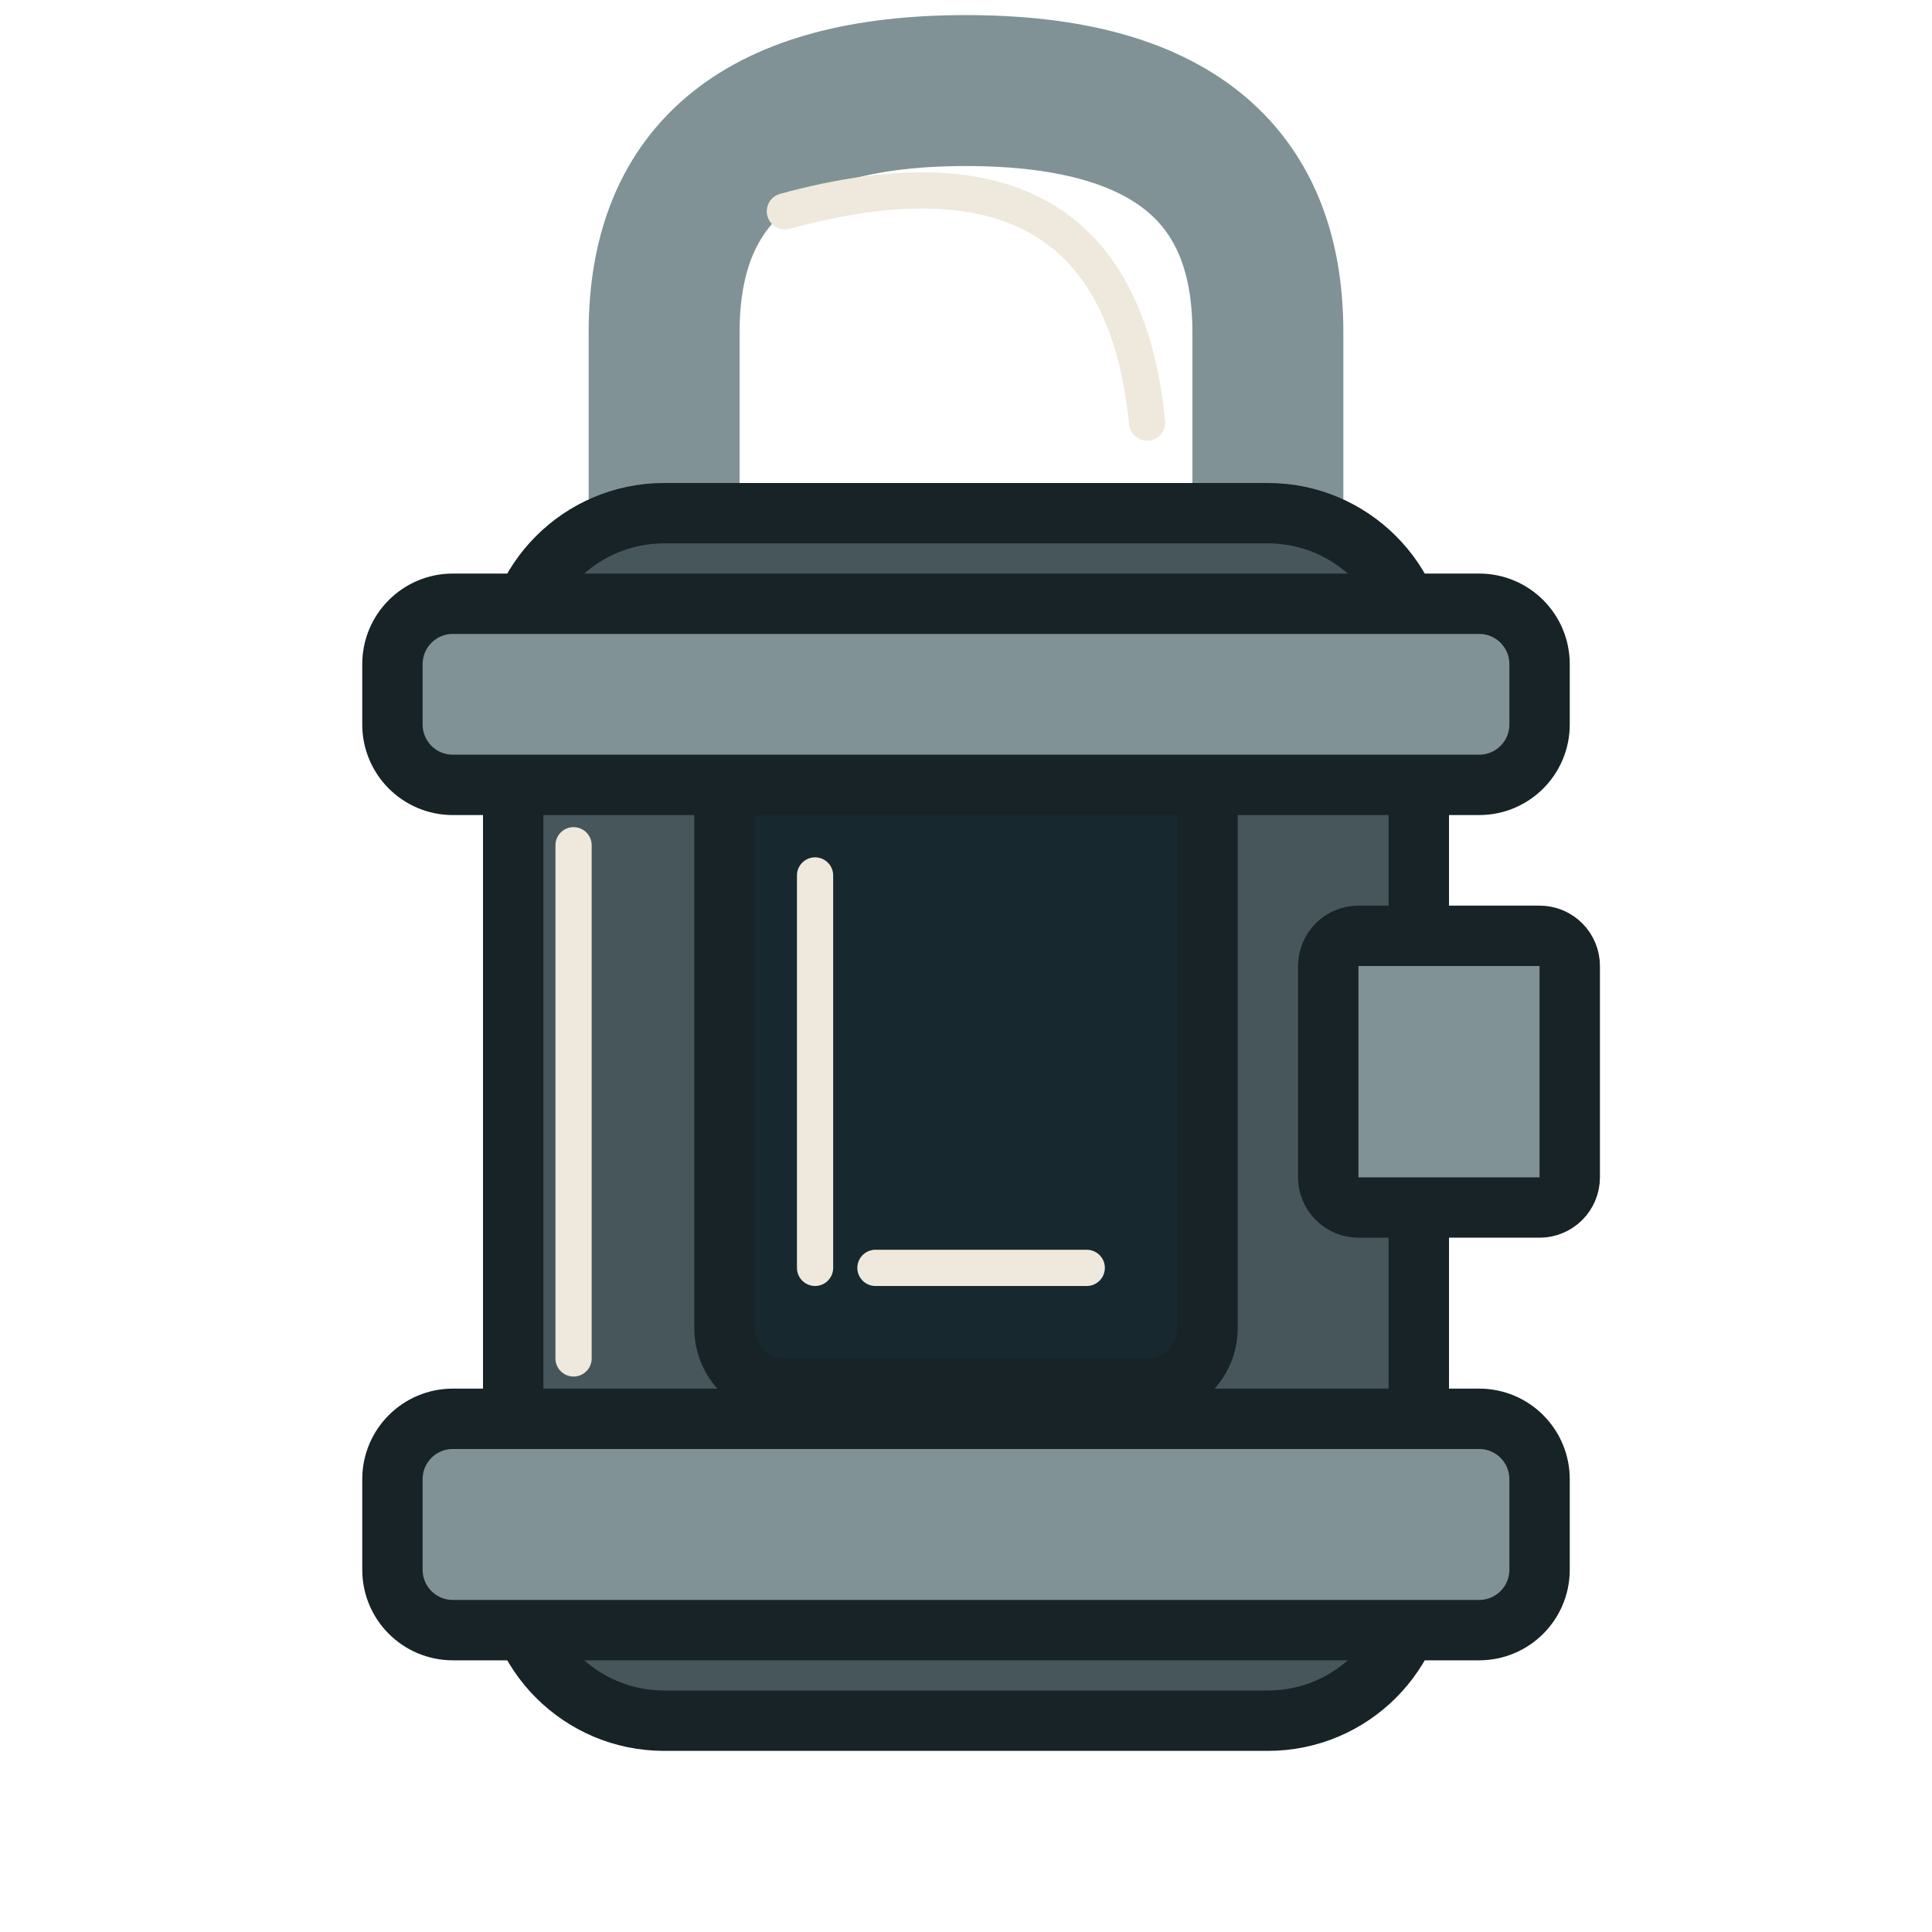
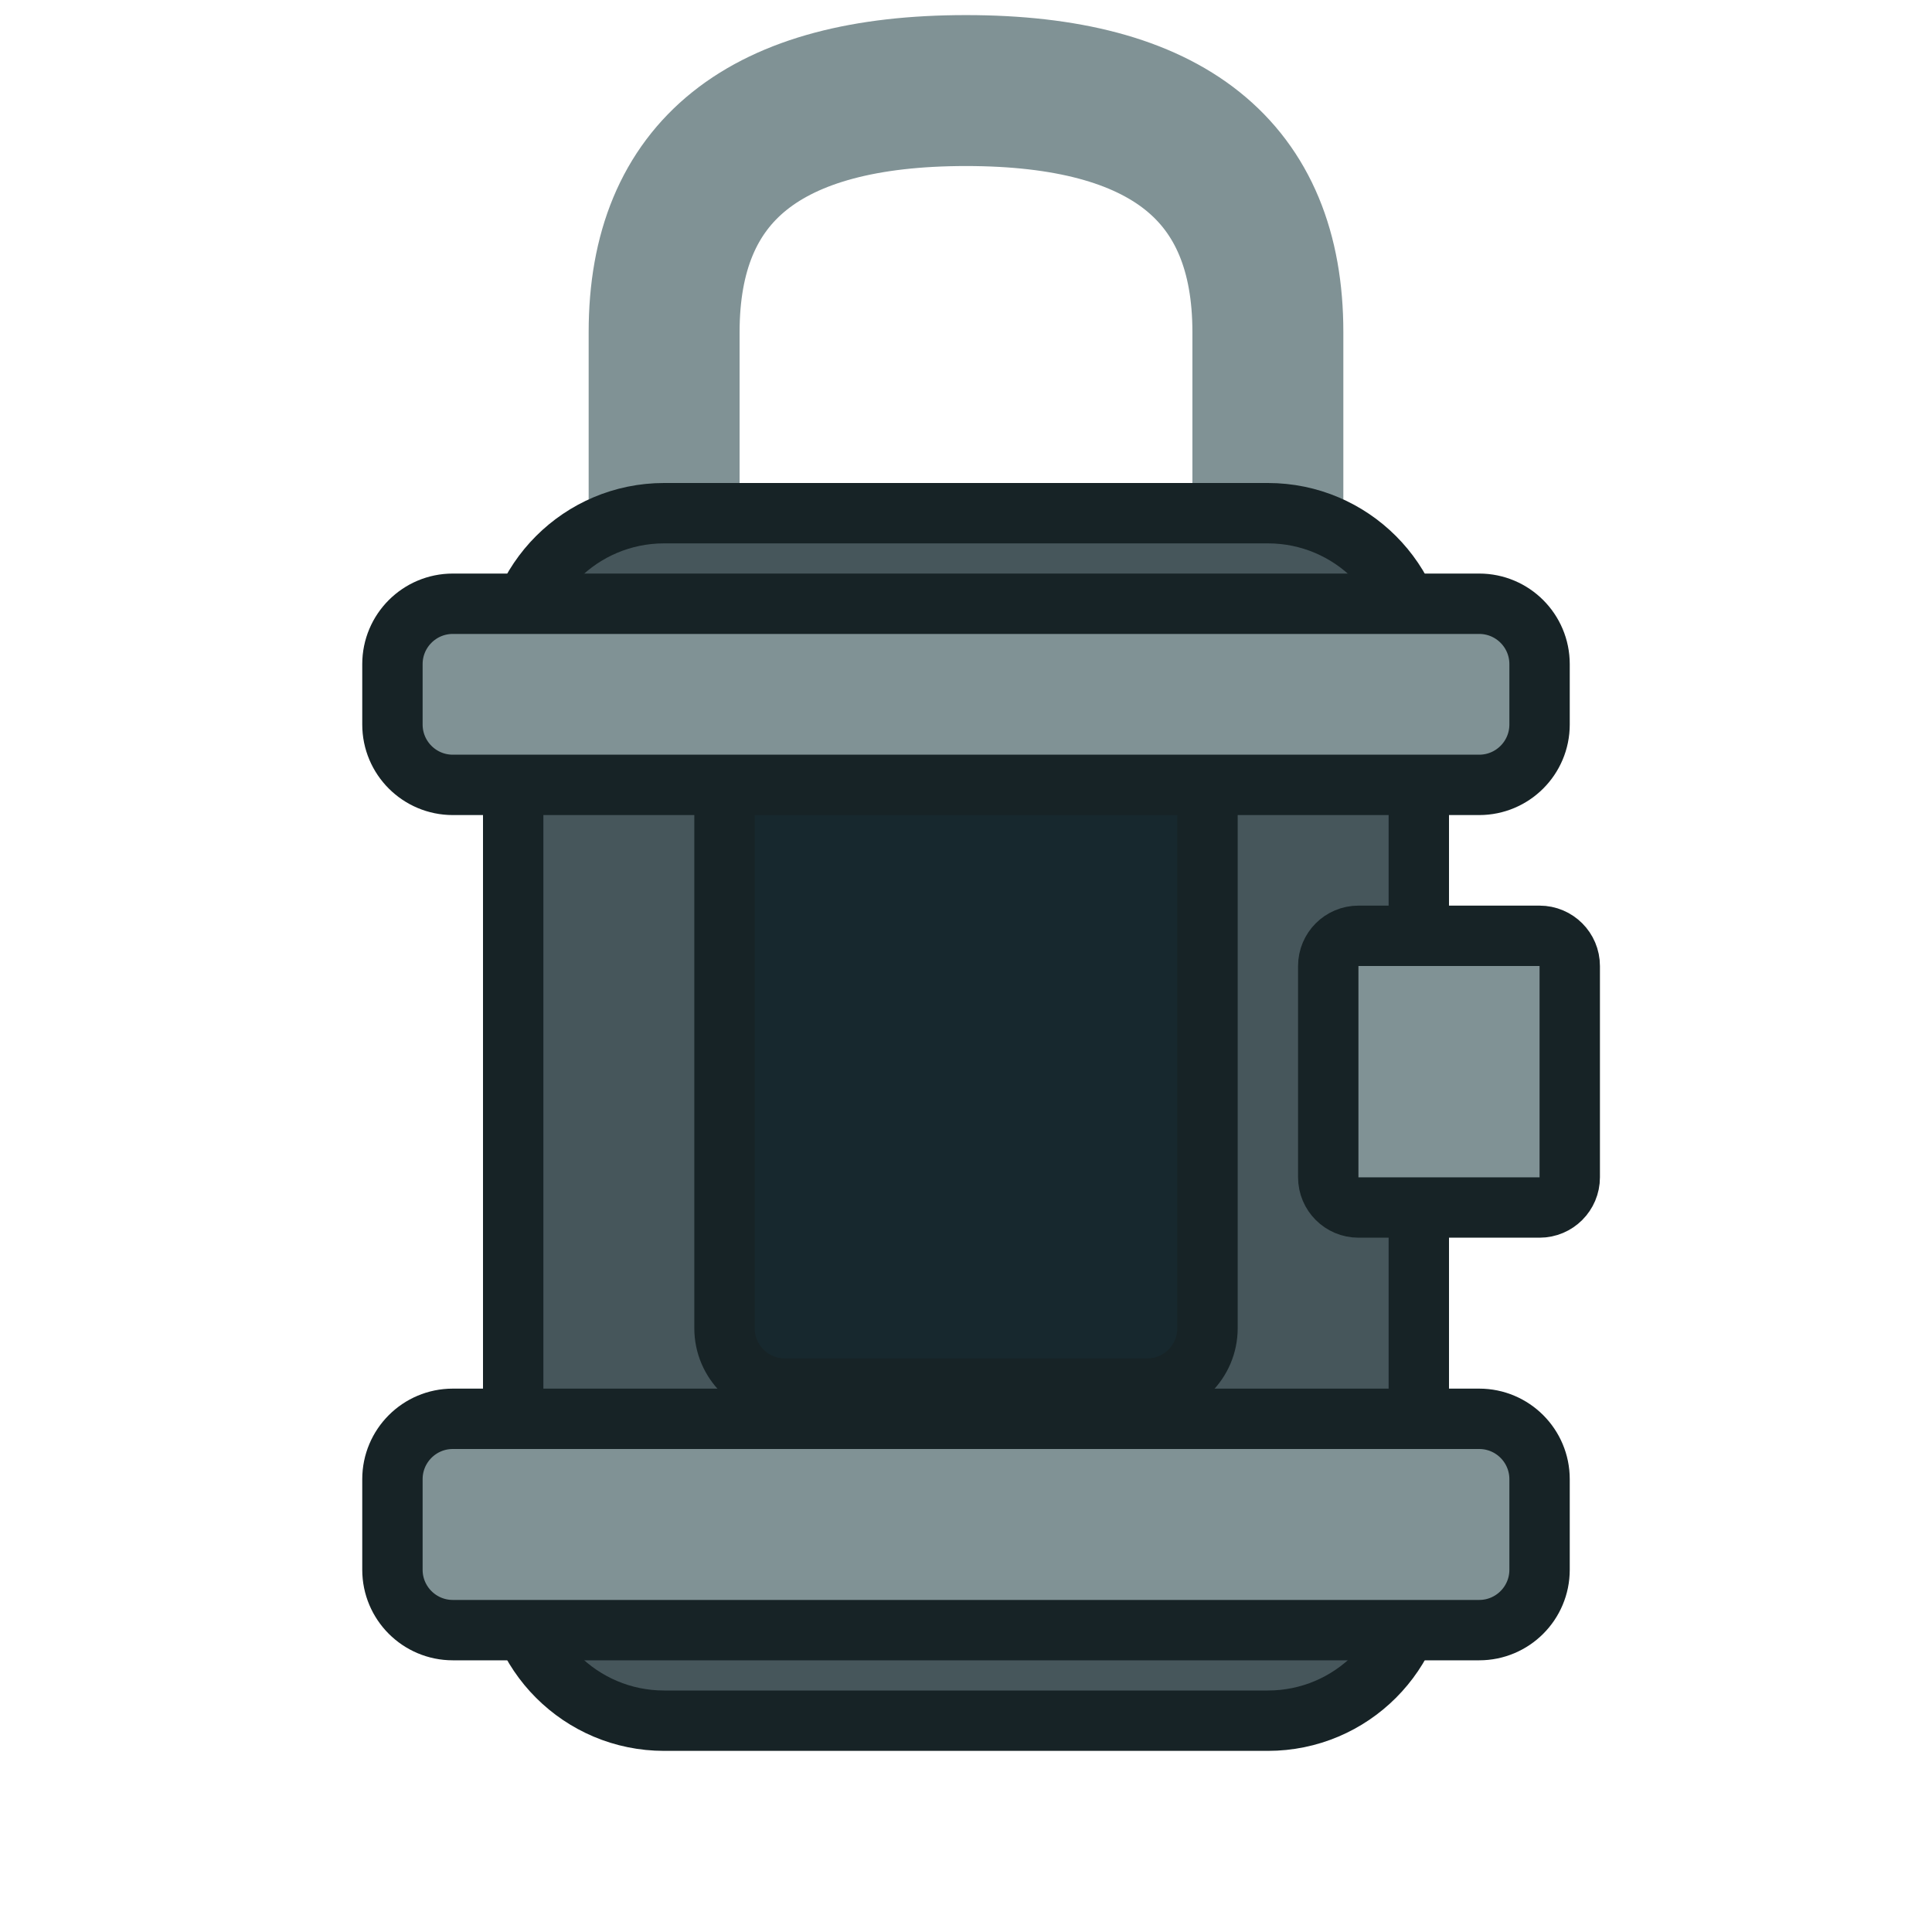
<svg xmlns="http://www.w3.org/2000/svg" width="64" height="64" viewBox="0 0 64 64">
  <g stroke-linejoin="round" stroke-linecap="round">
    <path d="M22 18V11Q22 3 32 3Q42 3 42 11V18" fill="none" stroke="#809295" stroke-width="5" />
    <rect x="17" y="17" width="30" height="40" rx="5" fill="#46565b" stroke="#172326" stroke-width="2" />
    <rect x="24" y="25" width="16" height="21" rx="2" fill="#17282e" stroke="#172326" stroke-width="2" />
-     <path d="M27 29V42M29 42H36" fill="none" stroke="#eee9dc" stroke-width="1.2" />
    <rect x="13" y="20" width="38" height="6" rx="2" fill="#809295" stroke="#172326" stroke-width="2" />
    <rect x="13" y="47" width="38" height="7" rx="2" fill="#809295" stroke="#172326" stroke-width="2" />
    <rect x="44" y="31" width="8" height="9" rx="1" fill="#809295" stroke="#172326" stroke-width="2" />
-     <path d="M19 28V45M26 7Q37 4 38 14" fill="none" stroke="#eee9dc" stroke-width="1.2" />
  </g>
</svg>
